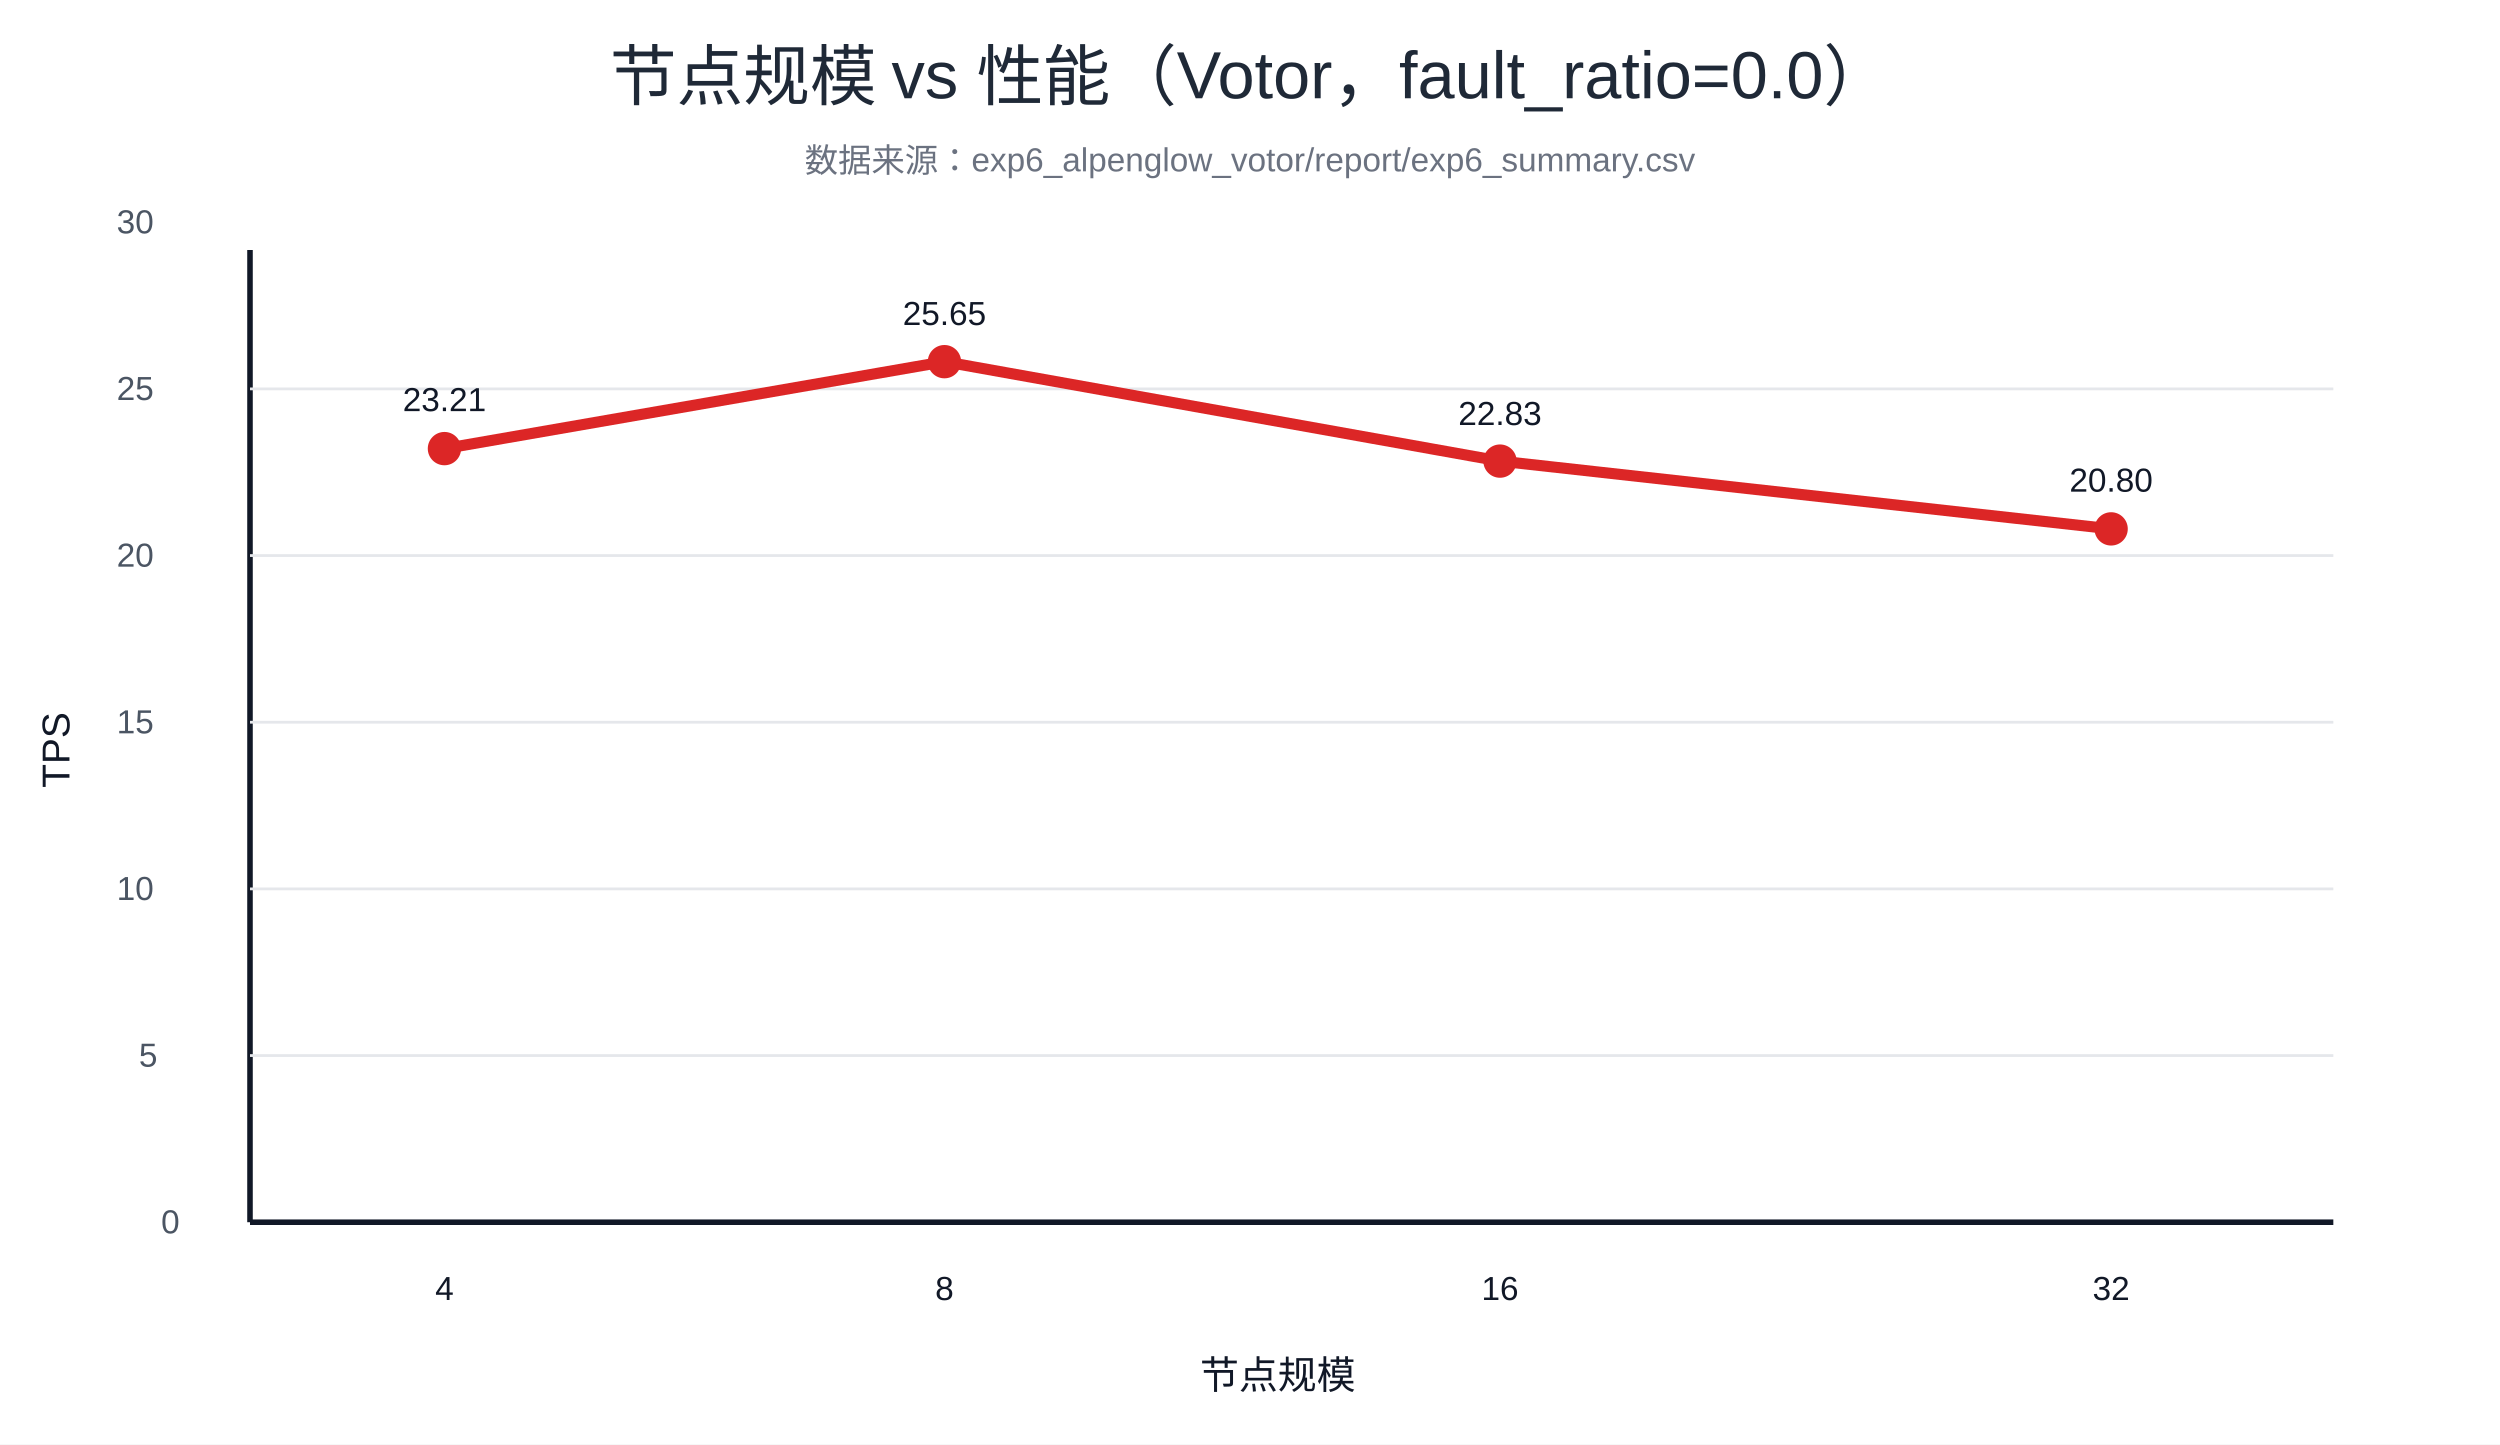
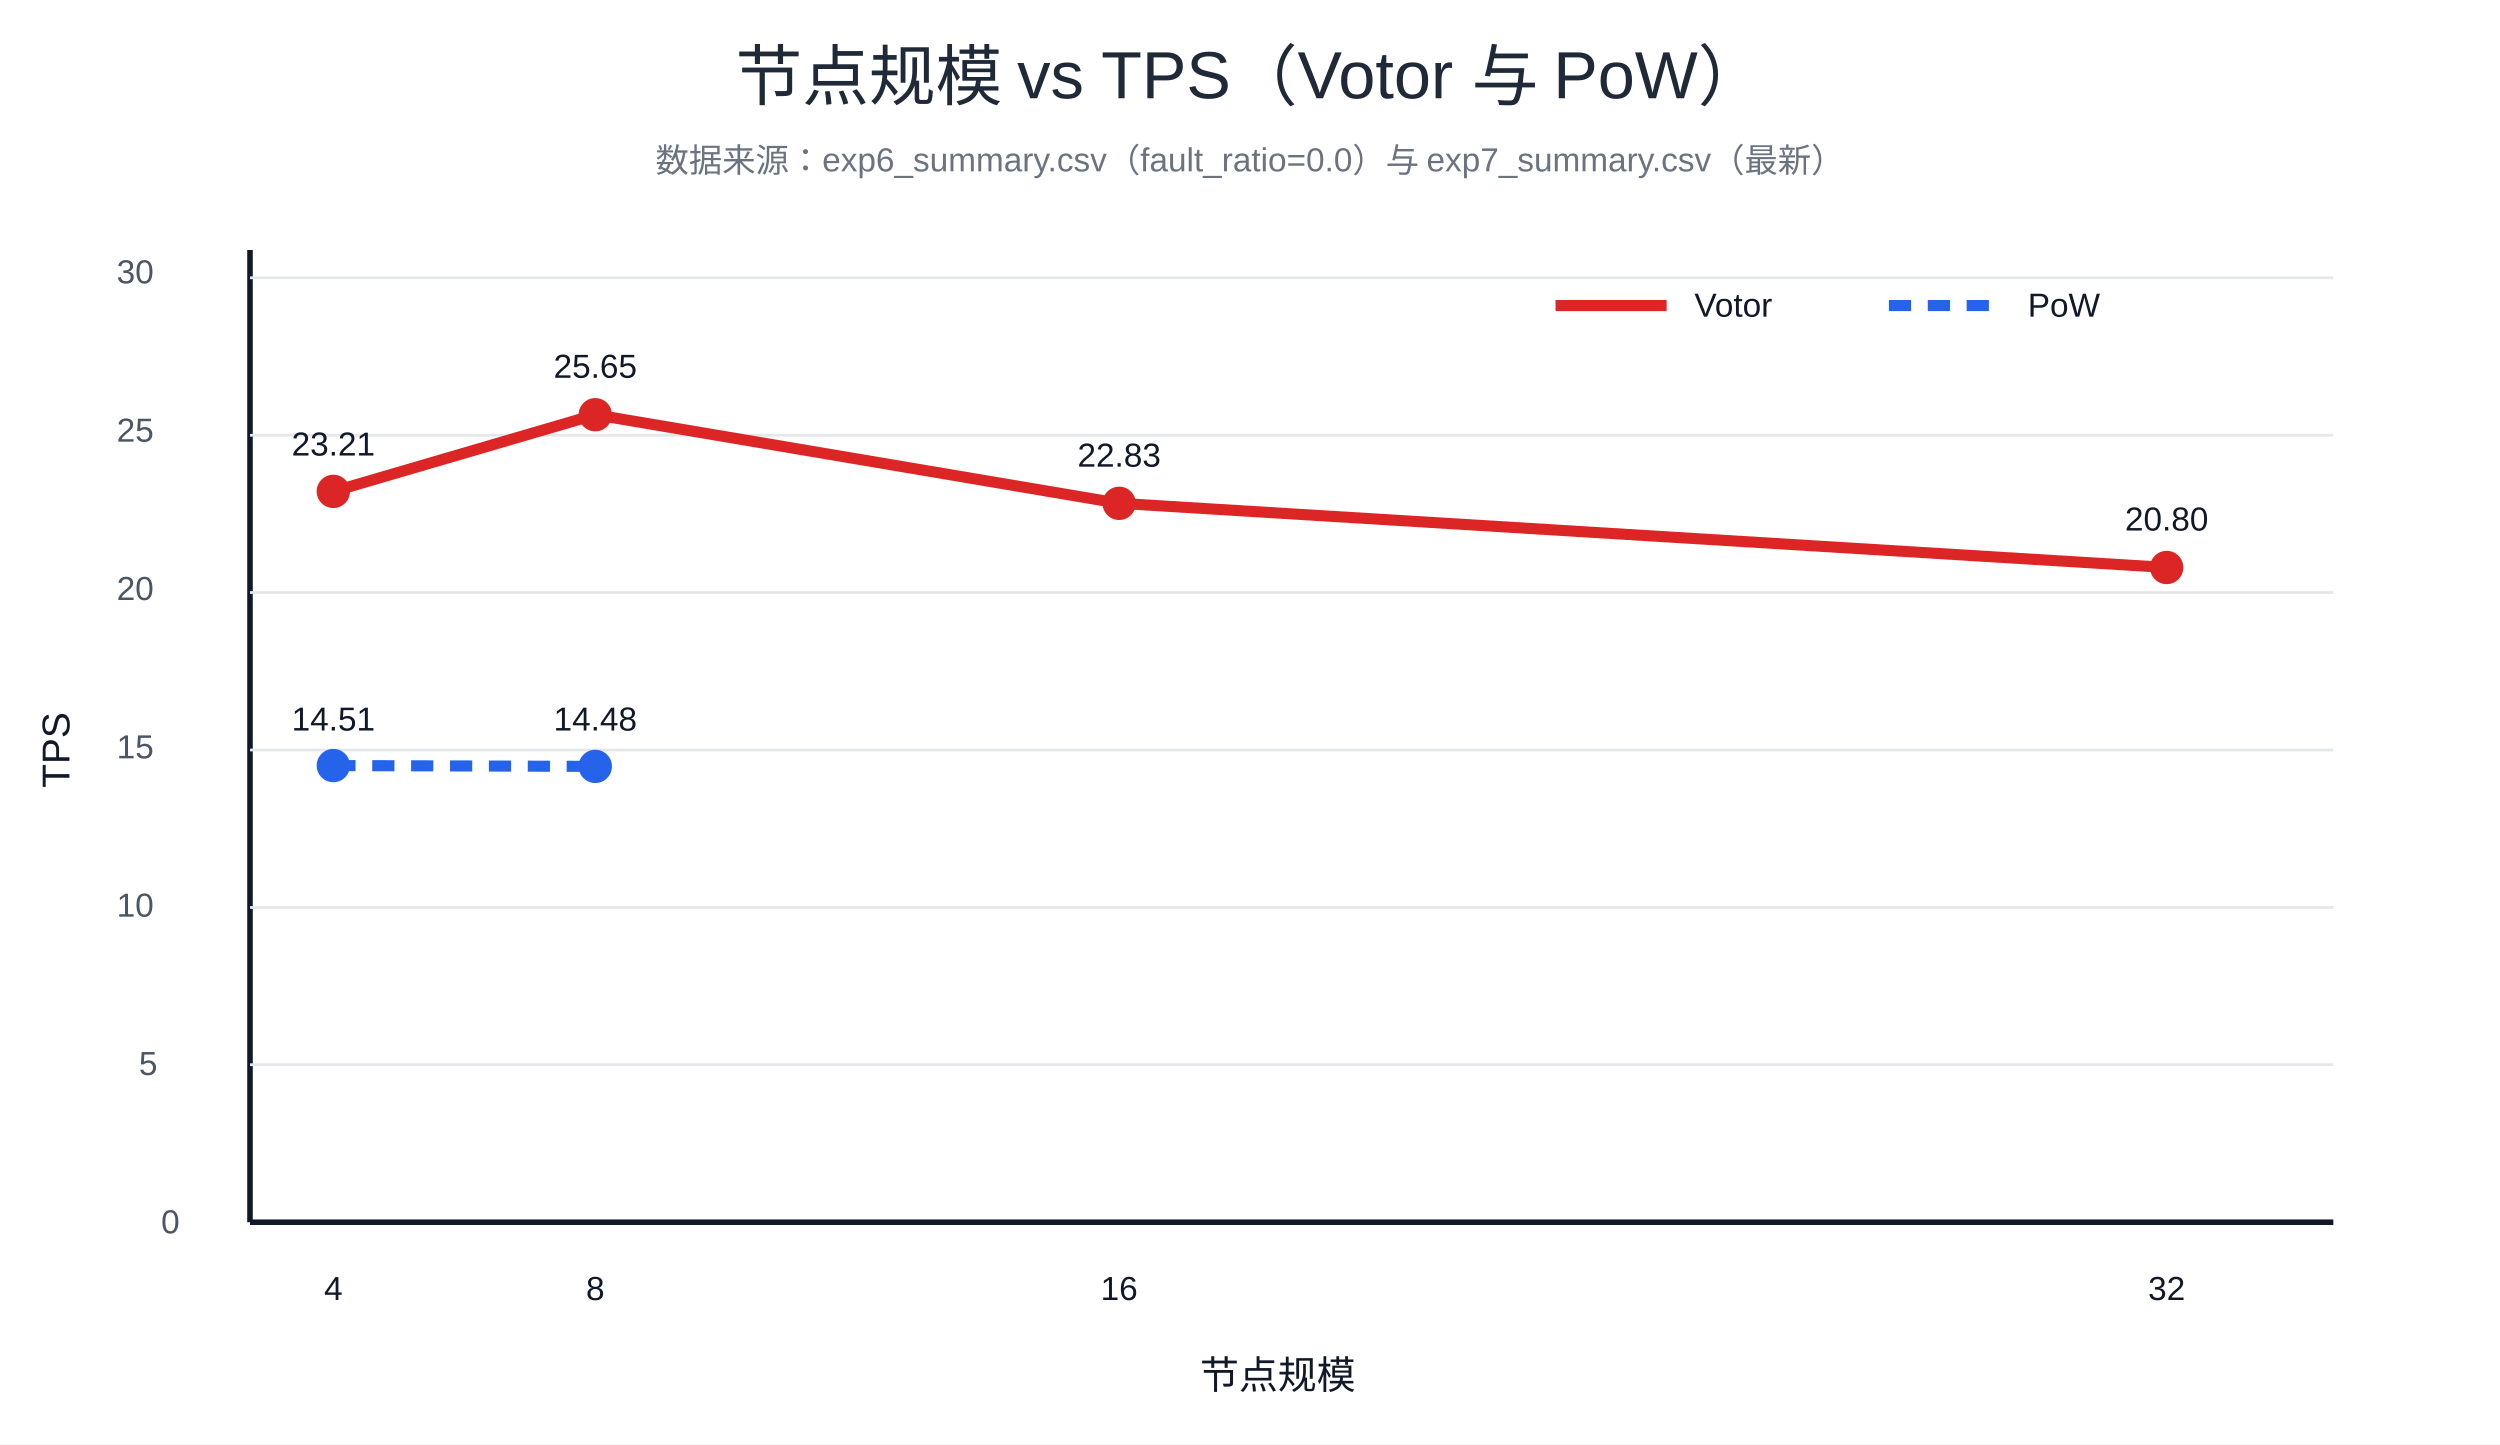
<svg xmlns="http://www.w3.org/2000/svg" width="900" height="520" viewBox="0 0 900 520">
  <rect width="900" height="520" fill="#ffffff" />
-   <text x="450" y="36" text-anchor="middle" font-size="24" font-family="Arial" fill="#1f2937">节点规模 vs 性能（Votor，fault_ratio=0.0）</text>
-   <text x="450" y="62" text-anchor="middle" font-size="12" font-family="Arial" fill="#6b7280">数据来源：exp6_alpenglow_votor/report/exp6_summary.csv</text>
+   <text x="450" y="36" text-anchor="middle" font-size="24" font-family="Arial" fill="#1f2937">节点规模 vs TPS（Votor 与 PoW）</text>
+   <text x="450" y="62" text-anchor="middle" font-size="12" font-family="Arial" fill="#6b7280">数据来源：exp6_summary.csv（fault_ratio=0.0）与 exp7_summary.csv（最新）</text>
  <line x1="90" y1="440" x2="840" y2="440" stroke="#111827" stroke-width="2" />
  <line x1="90" y1="90" x2="90" y2="440" stroke="#111827" stroke-width="2" />
  <g font-size="12" font-family="Arial" fill="#4b5563">
    <text x="58" y="444">0</text>
-     <text x="50" y="384">5</text>
-     <text x="42" y="324">10</text>
-     <text x="42" y="264">15</text>
-     <text x="42" y="204">20</text>
-     <text x="42" y="144">25</text>
-     <text x="42" y="84">30</text>
+     <text x="50" y="387">5</text>
+     <text x="42" y="330">10</text>
+     <text x="42" y="273">15</text>
+     <text x="42" y="216">20</text>
+     <text x="42" y="159">25</text>
+     <text x="42" y="102">30</text>
  </g>
  <g stroke="#e5e7eb" stroke-width="1">
-     <line x1="90" y1="380" x2="840" y2="380" />
-     <line x1="90" y1="320" x2="840" y2="320" />
-     <line x1="90" y1="260" x2="840" y2="260" />
-     <line x1="90" y1="200" x2="840" y2="200" />
-     <line x1="90" y1="140" x2="840" y2="140" />
+     <line x1="90" y1="383.3" x2="840" y2="383.3" />
+     <line x1="90" y1="326.7" x2="840" y2="326.7" />
+     <line x1="90" y1="270.0" x2="840" y2="270.0" />
+     <line x1="90" y1="213.3" x2="840" y2="213.3" />
+     <line x1="90" y1="156.7" x2="840" y2="156.7" />
+     <line x1="90" y1="100.0" x2="840" y2="100.0" />
  </g>
-   <polyline fill="none" stroke="#dc2626" stroke-width="4" points="160,161.5 340,130.2 540,166.0 760,190.4" />
+   <polyline fill="none" stroke="#dc2626" stroke-width="4" points="120,176.9 214.3,149.3 402.9,181.2 780,204.3" />
+   <polyline fill="none" stroke="#2563eb" stroke-width="4" stroke-dasharray="8 6" points="120,275.6 214.3,275.9" />
  <g fill="#dc2626">
-     <circle cx="160" cy="161.5" r="6" />
-     <circle cx="340" cy="130.2" r="6" />
-     <circle cx="540" cy="166.0" r="6" />
-     <circle cx="760" cy="190.4" r="6" />
+     <circle cx="120" cy="176.9" r="6" />
+     <circle cx="214.3" cy="149.3" r="6" />
+     <circle cx="402.9" cy="181.2" r="6" />
+     <circle cx="780" cy="204.3" r="6" />
+   </g>
+   <g fill="#2563eb">
+     <circle cx="120" cy="275.6" r="6" />
+     <circle cx="214.3" cy="275.9" r="6" />
  </g>
  <g font-size="12" font-family="Arial" fill="#111827">
-     <text x="160" y="148" text-anchor="middle">23.21</text>
-     <text x="340" y="117" text-anchor="middle">25.65</text>
-     <text x="540" y="153" text-anchor="middle">22.83</text>
-     <text x="760" y="177" text-anchor="middle">20.80</text>
-     <text x="160" y="468" text-anchor="middle">4</text>
-     <text x="340" y="468" text-anchor="middle">8</text>
-     <text x="540" y="468" text-anchor="middle">16</text>
-     <text x="760" y="468" text-anchor="middle">32</text>
+     <text x="120" y="164" text-anchor="middle">23.21</text>
+     <text x="214.3" y="136" text-anchor="middle">25.65</text>
+     <text x="402.9" y="168" text-anchor="middle">22.83</text>
+     <text x="780" y="191" text-anchor="middle">20.80</text>
+     <text x="120" y="263" text-anchor="middle">14.51</text>
+     <text x="214.3" y="263" text-anchor="middle">14.48</text>
  </g>
+   <g font-size="12" font-family="Arial" fill="#111827">
+     <text x="120" y="468" text-anchor="middle">4</text>
+     <text x="214.3" y="468" text-anchor="middle">8</text>
+     <text x="402.9" y="468" text-anchor="middle">16</text>
+     <text x="780" y="468" text-anchor="middle">32</text>
+   </g>
+   <line x1="560" y1="110" x2="600" y2="110" stroke="#dc2626" stroke-width="4" />
+   <text x="610" y="114" font-size="12" font-family="Arial" fill="#111827">Votor</text>
+   <line x1="680" y1="110" x2="720" y2="110" stroke="#2563eb" stroke-width="4" stroke-dasharray="8 6" />
+   <text x="730" y="114" font-size="12" font-family="Arial" fill="#111827">PoW</text>
  <text x="25" y="270" transform="rotate(-90 25,270)" text-anchor="middle" font-size="14" font-family="Arial" fill="#111827">TPS</text>
  <text x="460" y="500" text-anchor="middle" font-size="14" font-family="Arial" fill="#111827">节点规模</text>
</svg>
